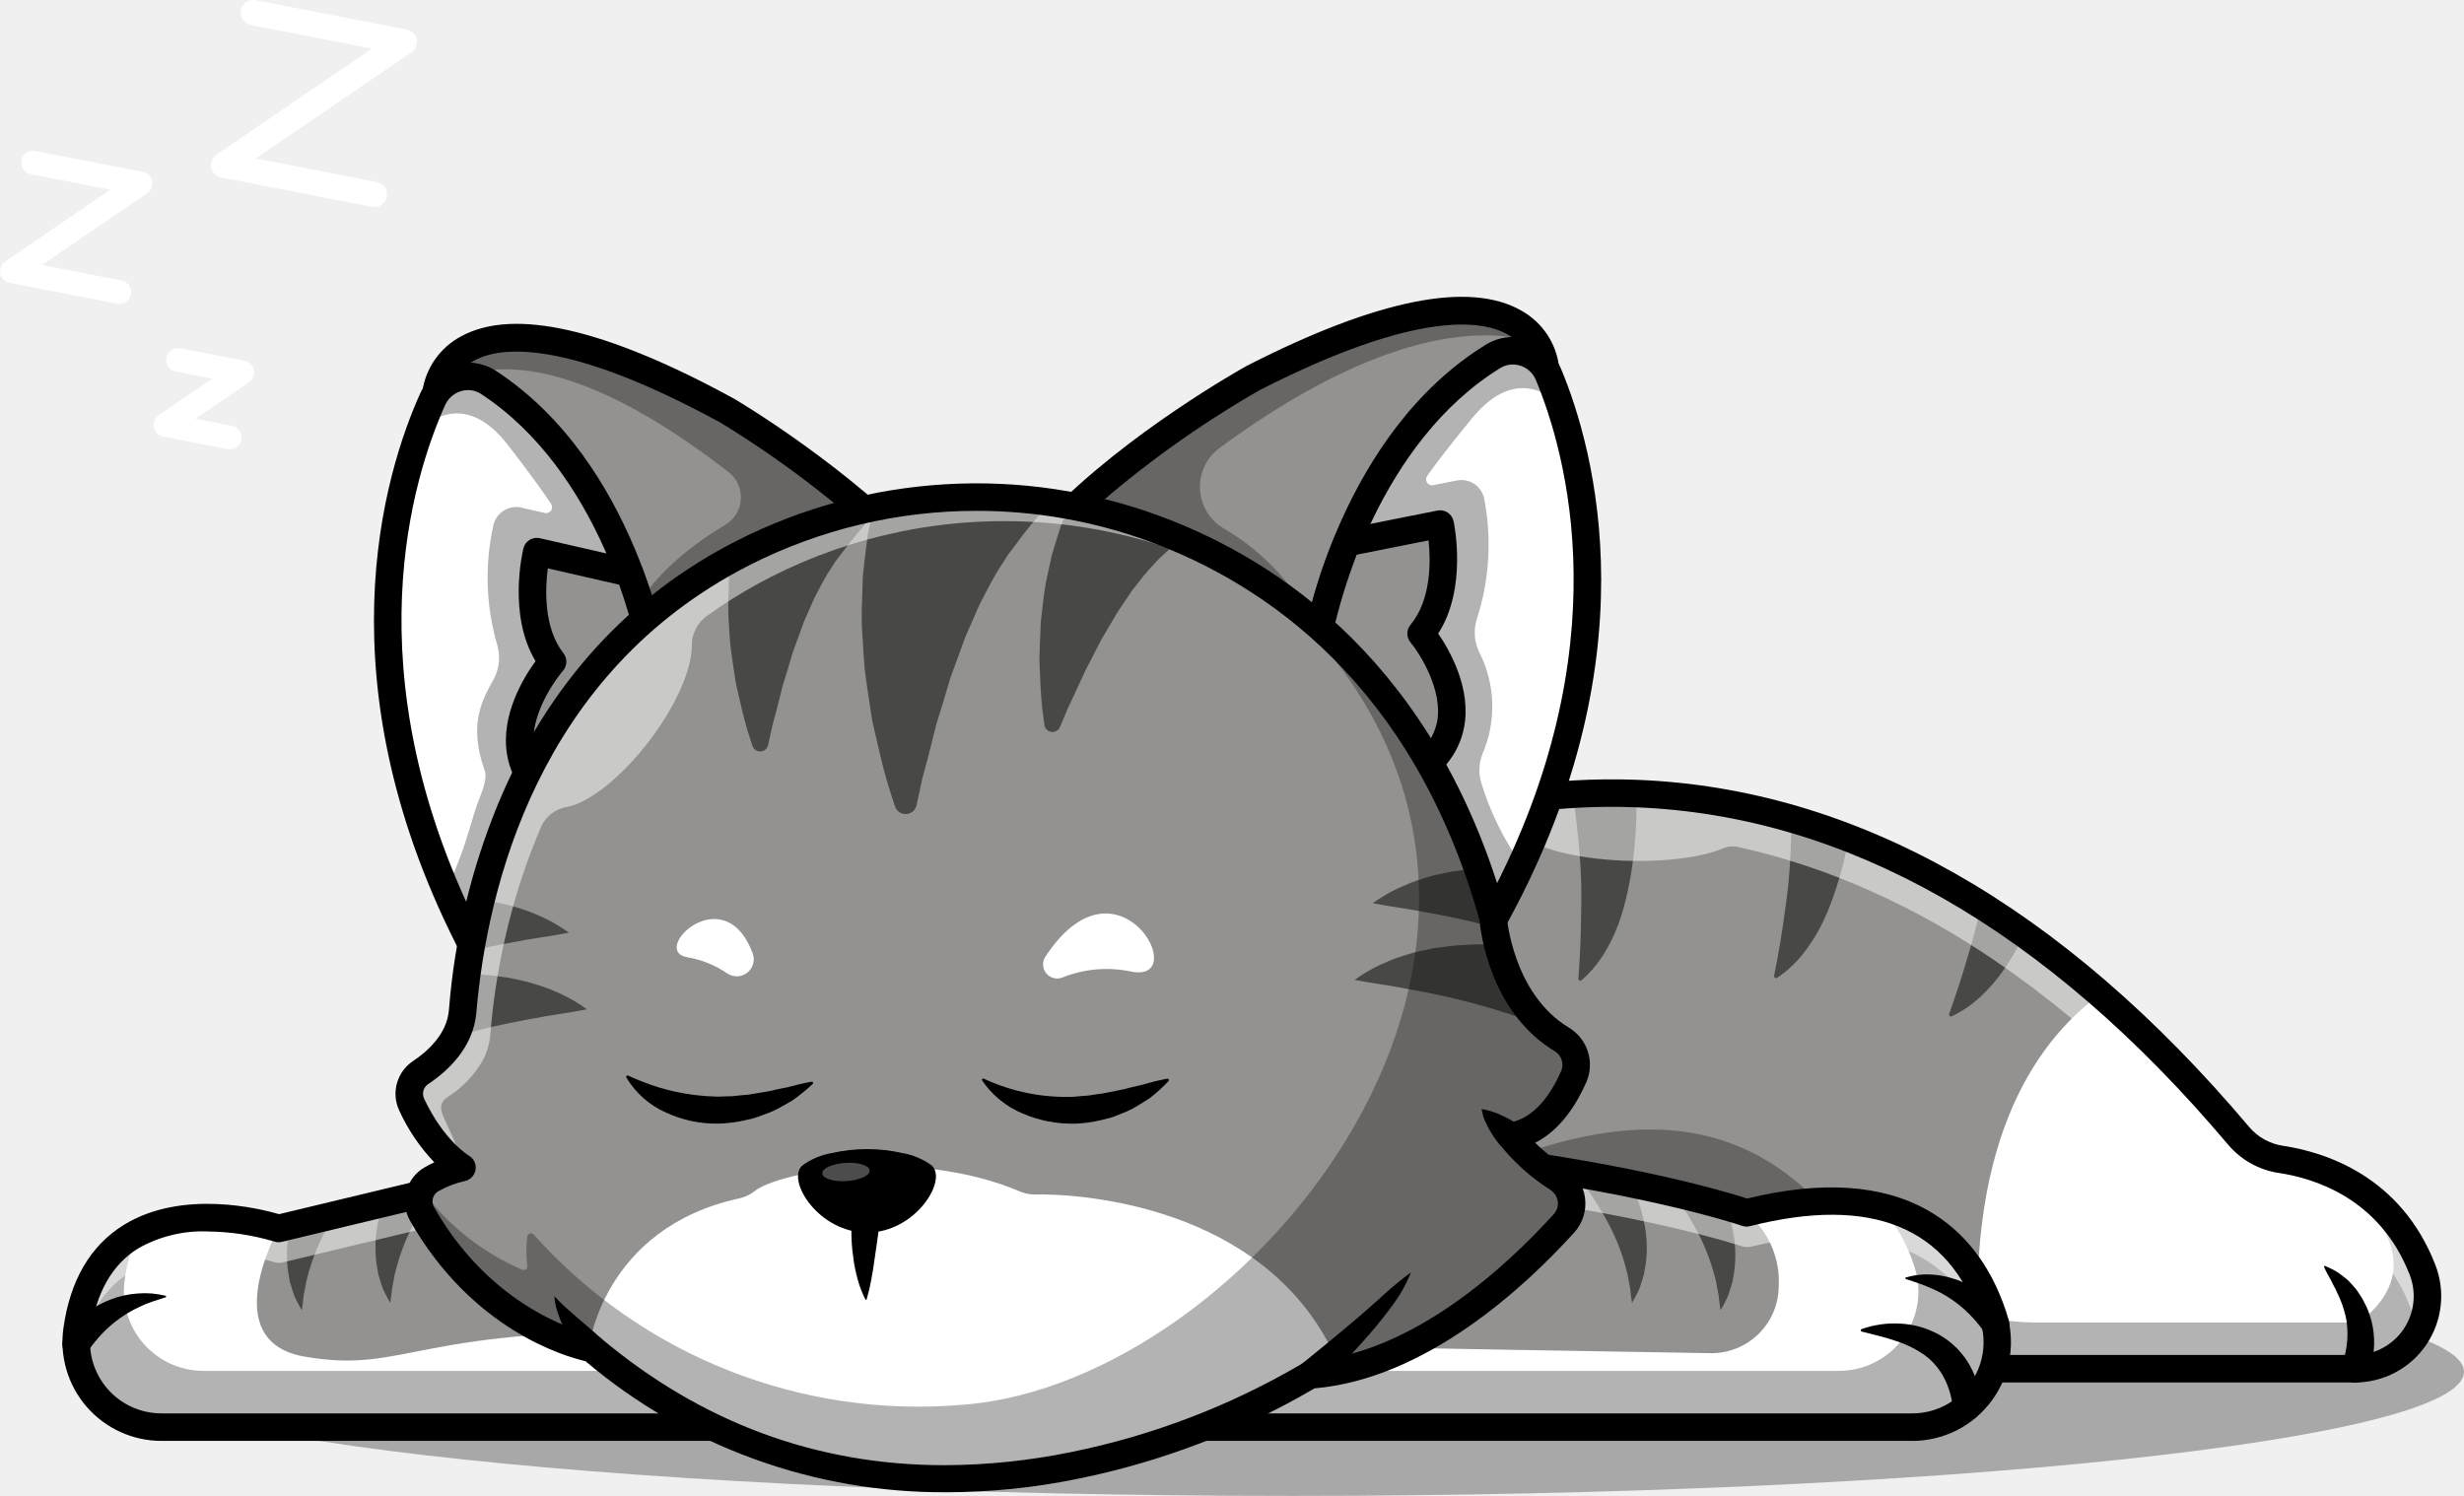
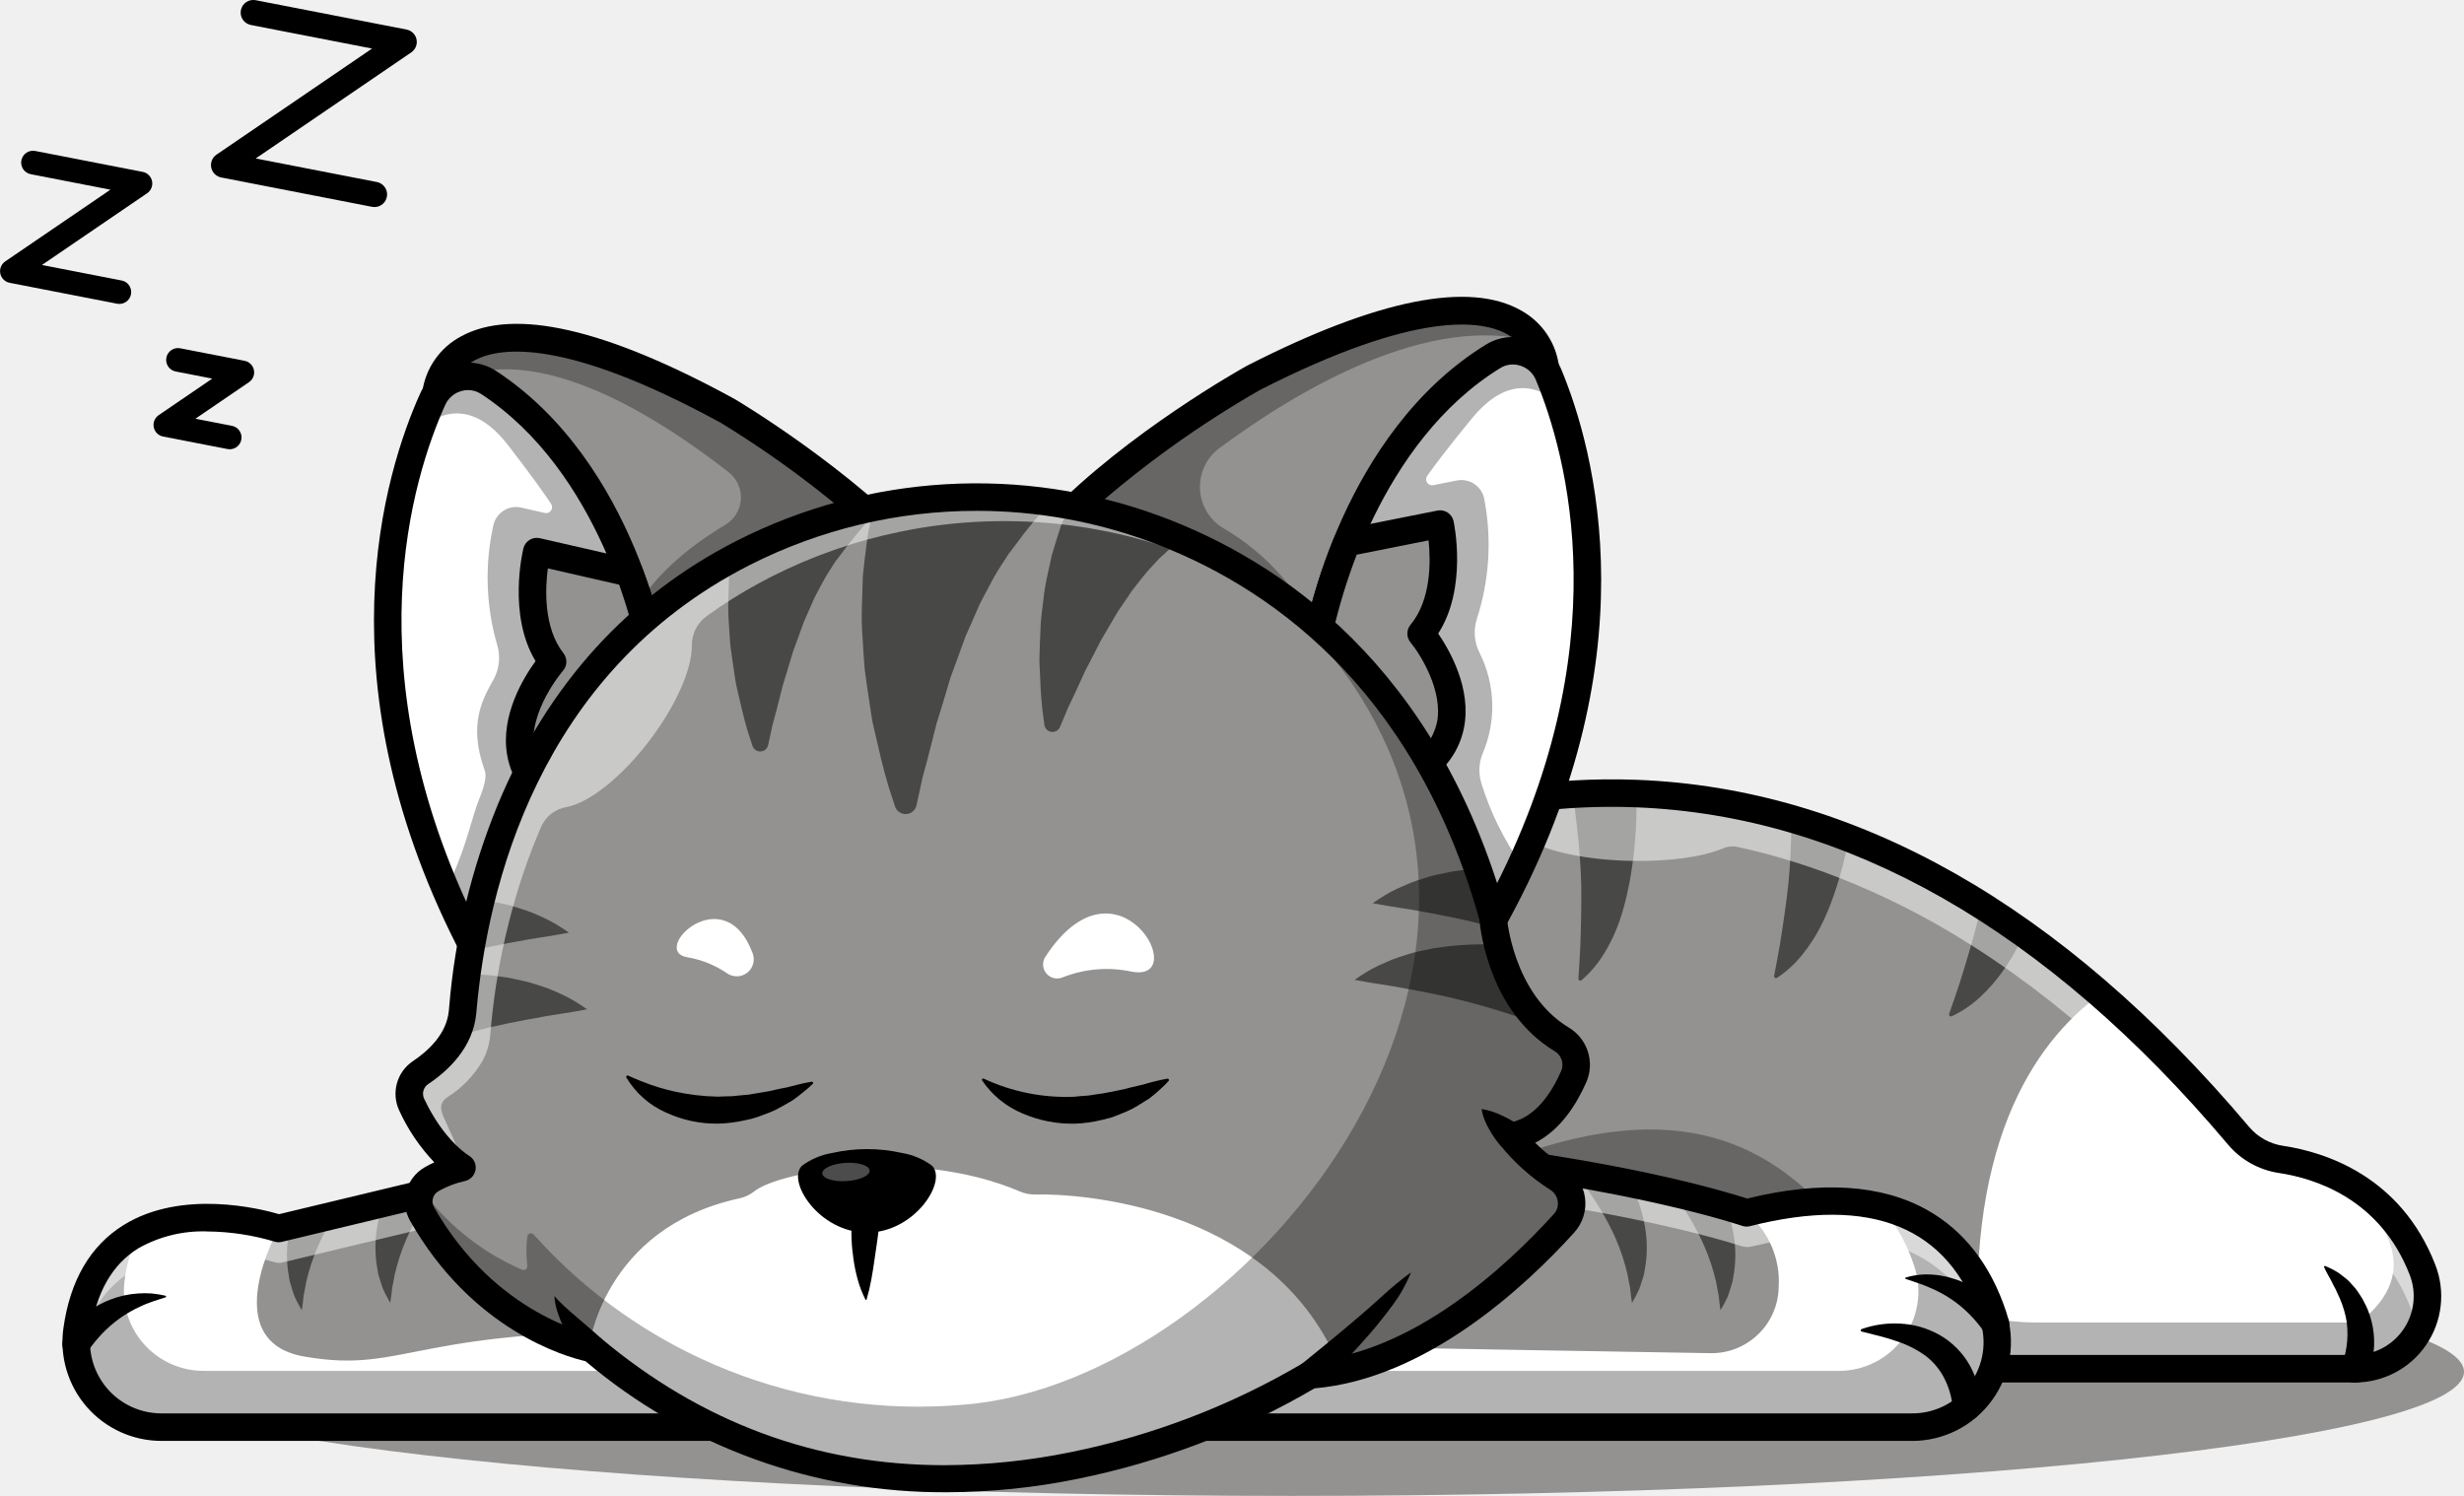
<svg xmlns="http://www.w3.org/2000/svg" width="300" height="182.148" viewBox="0 0 300 182.148">
  <g transform="translate(7.595 36.142)">
-     <g transform="translate(7.122 115.785)" opacity="0.3">
-       <ellipse cx="142.642" cy="15.111" rx="142.642" ry="15.111" />
+     <g transform="translate(7.122 115.785)">
+       <ellipse cx="142.642" cy="15.111" rx="142.642" ry="15.111" fill="#939290" />
    </g>
    <g transform="translate(120.447 58.754)">
      <path d="M1991.4,2101.79H1851.443L1834.38,2060s25.661-26.03,61.789-28.16c2.528-.151,5.109-.185,7.731-.08a78.546,78.546,0,0,1,18.881,3.063q3.466,1,6.993,2.367a93.806,93.806,0,0,1,16.111,8.157c1.742,1.1,3.49,2.267,5.245,3.527q4.595,3.274,9.247,7.31a156.549,156.549,0,0,1,16.845,17.242,8.34,8.34,0,0,0,5.155,2.874,24.356,24.356,0,0,1,6.23,1.8,20.411,20.411,0,0,1,11,11.633,8.835,8.835,0,0,1-8.214,12.058Z" transform="translate(-1832.706 -2030.025)" fill="#939290" />
      <path d="M3041.427,2333.327H2995.8c-2.211-26.873,6.415-39.594,14.611-45.607a156.557,156.557,0,0,1,16.845,17.242,8.338,8.338,0,0,0,5.155,2.874c4.6.691,13.3,3.333,17.233,13.431a8.836,8.836,0,0,1-8.214,12.059Z" transform="translate(-2882.737 -2261.562)" fill="#fff" />
      <path d="M2487.842,2039.617c-.175,1.344-.379,2.684-.677,4.015a29.185,29.185,0,0,1-1.107,3.953,20.233,20.233,0,0,1-1.813,3.726,13.631,13.631,0,0,1-2.7,3.172.232.232,0,0,1-.384-.194v-.01c.09-1.373.18-2.646.232-3.9s.08-2.481.1-3.692.038-2.429.019-3.636-.095-2.424-.18-3.631c-.175-2.424-.469-4.844-.8-7.258-.014-.109-.029-.213-.048-.322,2.528-.151,5.109-.185,7.731-.08a52.082,52.082,0,0,1-.378,7.859Z" transform="translate(-2417.028 -2030.025)" fill="#484847" />
      <path d="M2745.778,2066.735q-.291,1.512-.667,3.021c-.336,1.311-.706,2.618-1.165,3.906a28.856,28.856,0,0,1-1.582,3.783,20.538,20.538,0,0,1-2.254,3.48,13.8,13.8,0,0,1-3.073,2.817.238.238,0,0,1-.327-.071.241.241,0,0,1-.033-.17l0-.01c.26-1.354.5-2.609.71-3.844s.383-2.452.554-3.655.332-2.4.459-3.6.208-2.415.27-3.626c.076-1.463.1-2.926.109-4.393q3.466,1,6.993,2.367Z" transform="translate(-2648.712 -2059.572)" fill="#484847" />
      <path d="M2968.549,2177.927c-.17.345-.345.691-.53,1.037a28.87,28.87,0,0,1-2.116,3.512,20.143,20.143,0,0,1-2.731,3.116,13.83,13.83,0,0,1-3.451,2.339.24.24,0,0,1-.313-.119.247.247,0,0,1-.01-.175l0,0c.454-1.3.876-2.5,1.264-3.7s.733-2.367,1.08-3.531.677-2.33.98-3.5c.213-.828.4-1.662.577-2.5,1.742,1.1,3.49,2.267,5.245,3.527Z" transform="translate(-2850.126 -2159.079)" fill="#484847" />
      <g transform="translate(34.497 42.637)" opacity="0.3">
        <path d="M2301.8,2489.168H2177.61v-14.745c37.968-23.716,52.53-13.554,62.293-1.837a30.164,30.164,0,0,0,23.151,10.957H2302.3c8.214-6.344,2.926-13.242-3.291-18.067a20.411,20.411,0,0,1,11,11.633,8.835,8.835,0,0,1-8.214,12.058Z" transform="translate(-2177.61 -2460.04)" />
      </g>
      <g transform="translate(1.675 1.673)" opacity="0.5">
        <path d="M1999.619,2089.722a20.415,20.415,0,0,0-11-11.633,24.357,24.357,0,0,0-6.23-1.8,8.339,8.339,0,0,1-5.156-2.874,156.637,156.637,0,0,0-16.845-17.242q-4.645-4.041-9.247-7.31c-1.757-1.26-3.5-2.429-5.245-3.527a93.821,93.821,0,0,0-16.111-8.157q-3.529-1.37-6.993-2.367a78.5,78.5,0,0,0-18.88-3.063c-2.623-.1-5.2-.071-7.731.08-36.128,2.131-61.789,28.16-61.789,28.16l1.01,2.474c6.728-5.961,26.906-21.888,53.7-25.356a3.056,3.056,0,0,1,1.925.417c2.24,1.3,6.718,2.269,11.9,2.414,4.827.135,9.082-.477,11.509-1.51a2.97,2.97,0,0,1,1.8-.179c1.7.37,3.411.8,5.138,1.3q3.466,1,6.993,2.367a93.8,93.8,0,0,1,16.111,8.158c1.742,1.1,3.49,2.267,5.245,3.527q4.595,3.274,9.247,7.31a156.546,156.546,0,0,1,16.845,17.242,8.34,8.34,0,0,0,5.155,2.874,24.346,24.346,0,0,1,6.23,1.8,20.411,20.411,0,0,1,11,11.633,8.88,8.88,0,0,1,.611,3.281,8.8,8.8,0,0,0,.809-8.016Z" transform="translate(-1834.39 -2031.689)" fill="#fff" />
      </g>
      <path d="M3439.065,2645.523s.017-.056.034-.1.032-.1.048-.151c.032-.107.069-.212.1-.328.068-.222.114-.459.176-.69a11.448,11.448,0,0,0,.206-1.436,9.347,9.347,0,0,0,.012-1.465c-.024-.245-.032-.493-.063-.74l-.134-.737a12.75,12.75,0,0,0-1.053-2.927l-.165-.375c-.065-.12-.134-.238-.2-.362-.124-.25-.258-.494-.38-.758-.273-.5-.572-1-.828-1.576l0-.01a.1.1,0,0,1,.052-.136.1.1,0,0,1,.081,0,10.1,10.1,0,0,1,1.649.851c.251.179.489.376.739.568.125.1.242.2.364.3s.217.226.327.339q.322.346.633.71c.2.25.363.524.541.792l.263.406.224.432c.141.292.31.578.427.885a10.568,10.568,0,0,1,.624,5.9,9.48,9.48,0,0,1-.243.993,5.1,5.1,0,0,1-.167.5c-.03.083-.062.166-.1.255s-.069.167-.132.3a1.668,1.668,0,0,1-3.1-1.221l.067-.211Z" transform="translate(-3281.891 -2574.473)" />
      <path d="M1975.567,2087.632H1835.615a1.675,1.675,0,0,1-1.551-1.042L1817,2044.8a1.673,1.673,0,0,1,.359-1.809,104.738,104.738,0,0,1,20.049-14.972c11.471-6.732,29.578-14.583,50.722-13.77,26.658,1.03,51.739,15.249,74.544,42.264a6.687,6.687,0,0,0,4.124,2.3c5.118.767,14.333,3.668,18.542,14.48a10.509,10.509,0,0,1-9.774,14.342Zm-138.827-3.351h138.827a7.159,7.159,0,0,0,6.651-9.777c-3.595-9.236-11.515-11.722-15.916-12.382a10.036,10.036,0,0,1-6.187-3.449c-22.173-26.264-46.435-40.085-72.113-41.077-35.383-1.37-62.568,22.4-67.467,26.989l16.206,39.694Z" transform="translate(-1816.879 -2014.191)" />
    </g>
    <g transform="translate(0 100.465)">
      <path d="M798.518,2503.164H585.371a10.377,10.377,0,0,1-10.264-11.831c2.746-19.628,24.538-12.366,24.538-12.366l1.449-.345,5.335-1.284,5.961-1.43,6.117-1.468,6.174-1.482c64.582-8.881,109.076-4.839,132.98-.7h0q3.622.625,6.614,1.24c1.922.393,3.646.777,5.17,1.131,2.8.658,4.947,1.236,6.429,1.662,1.667.483,2.5.772,2.5.772,19.5-4.938,27.086,3.815,29.987,12.49a10.356,10.356,0,0,1-9.847,13.606Z" transform="translate(-573.321 -2465.995)" fill="#939290" />
      <path d="M798.518,2578.712H585.371a10.378,10.378,0,0,1-10.264-11.832c2.746-19.628,24.538-12.366,24.538-12.366s-7.674,13.714,3.12,15.6c12.783,2.234,13.242-3.958,47.784-2.893,29.063.9,101.207,2.117,123.375,2.482a8.183,8.183,0,0,0,8.361-7.973,10.874,10.874,0,0,0-3.908-9.115c19.5-4.938,27.086,3.816,29.987,12.49a10.356,10.356,0,0,1-9.847,13.606Z" transform="translate(-573.321 -2541.543)" fill="#fff" />
      <g transform="translate(27.34 6.268)">
        <path d="M849.046,2568.961a32.048,32.048,0,0,0-1.6,2.94,25.088,25.088,0,0,0-1.524,4.053l-.284,1.089-.208,1.126c-.033.189-.085.384-.119.578s-.034.388-.061.587c-.048.393-.095.8-.165,1.217-.213-.35-.4-.716-.6-1.089-.095-.189-.18-.379-.274-.573-.076-.194-.143-.393-.208-.592l-.374-1.217-.213-1.26a14.839,14.839,0,0,1,.2-5.151c.029-.143.061-.284.095-.427l5.335-1.283Z" transform="translate(-843.277 -2563.886)" fill="#484847" />
        <path d="M963.047,2538.661c-.279.407-.549.823-.823,1.24a32.858,32.858,0,0,0-2.078,3.7,24.475,24.475,0,0,0-1.524,4.053l-.289,1.094-.208,1.122c-.033.189-.08.383-.114.578s-.038.388-.061.587c-.047.393-.1.8-.17,1.217-.213-.35-.4-.715-.592-1.089-.1-.189-.185-.379-.274-.573s-.142-.388-.213-.587l-.374-1.221-.213-1.26a14.959,14.959,0,0,1,.2-5.151,19.246,19.246,0,0,1,.616-2.24l6.117-1.468Z" transform="translate(-945.201 -2536.483)" fill="#484847" />
        <path d="M2615.685,2550.263l-.208,1.259-.379,1.217c-.066.2-.133.4-.208.592s-.175.383-.274.573c-.189.374-.384.738-.6,1.089-.071-.422-.119-.824-.166-1.217-.029-.2-.043-.393-.061-.587-.034-.194-.081-.388-.119-.578l-.2-1.126-.289-1.089a24.733,24.733,0,0,0-1.524-4.053,33.712,33.712,0,0,0-2.078-3.7c-.388-.592-.772-1.184-1.184-1.752-.043-.066-.085-.128-.133-.189,2.8.658,4.947,1.236,6.429,1.662a18.96,18.96,0,0,1,.791,2.75A14.857,14.857,0,0,1,2615.685,2550.263Z" transform="translate(-2439.472 -2538.328)" fill="#484847" />
        <path d="M2493.2,2526.936l-.213,1.26-.374,1.221c-.066.2-.133.393-.208.587-.095.194-.18.384-.275.573-.194.374-.384.738-.6,1.089-.071-.417-.118-.823-.165-1.217-.029-.2-.043-.393-.062-.587-.033-.194-.085-.388-.119-.578l-.208-1.122-.284-1.094a24.893,24.893,0,0,0-1.524-4.053,33.637,33.637,0,0,0-2.083-3.7c-.383-.592-.767-1.188-1.179-1.757-.2-.293-.407-.573-.611-.857s-.427-.578-.559-.781l.024-.024h0q3.622.625,6.614,1.24a18.961,18.961,0,0,1,1.614,4.645A14.868,14.868,0,0,1,2493.2,2526.936Z" transform="translate(-2327.764 -2515.9)" fill="#484847" />
      </g>
      <g transform="translate(1.684 10.317)" opacity="0.3">
        <path d="M808.365,2571.485c-1.892-5.653-5.775-11.336-13.647-13.245a20.7,20.7,0,0,1,4.09,7.29,9.674,9.674,0,0,1-9.2,12.711H590.493a9.694,9.694,0,0,1-9.588-11.052,17.981,17.981,0,0,1,1.768-5.848c-3.628,1.834-6.652,5.386-7.566,11.919a10.378,10.378,0,0,0,10.264,11.832H798.518a10.356,10.356,0,0,0,9.847-13.606Z" transform="translate(-575.005 -2558.24)" />
      </g>
      <g transform="translate(1.685 1.652)" opacity="0.5">
        <path d="M599.2,2483.077a1.827,1.827,0,0,0,.933.022l.965-.23,5.335-1.283,5.961-1.43,6.117-1.468,6.174-1.482c64.582-8.881,109.076-4.839,132.98-.7h0q3.622.625,6.614,1.24c1.922.393,3.646.776,5.17,1.131,2.8.658,4.947,1.236,6.429,1.662.85.246,1.483.442,1.9.575a2.292,2.292,0,0,0,1.234.04c19.033-4.59,26.484,4.067,29.354,12.646a10.579,10.579,0,0,1,.309,1.141,10.2,10.2,0,0,0-.309-5.4c-2.9-8.674-10.487-17.427-29.987-12.49,0,0-.833-.289-2.5-.772-1.482-.427-3.626-1-6.429-1.662-1.524-.355-3.248-.738-5.17-1.131q-2.989-.611-6.614-1.24h0c-23.9-4.143-68.4-8.186-132.98.7l-6.174,1.482-6.117,1.468-5.961,1.429-5.335,1.284-1.449.345s-21.793-7.262-24.538,12.366a10.41,10.41,0,0,0,.113,3.547c2.9-17.117,20.894-12.682,23.976-11.79Z" transform="translate(-575.013 -2467.634)" fill="#fff" />
      </g>
      <g transform="translate(0 18.566)">
        <path d="M557.619,2673.818l.148-.251c.045-.076.089-.144.132-.209.09-.133.181-.264.274-.385.184-.252.388-.478.586-.712a11.919,11.919,0,0,1,4.418-3.015,11.408,11.408,0,0,1,3.4-.765,10.772,10.772,0,0,1,1.705,0,13.524,13.524,0,0,1,1.657.271.1.1,0,0,1,.08.123.106.106,0,0,1-.065.077l-.012,0c-.527.193-1.043.313-1.541.5s-.986.35-1.446.583a14.933,14.933,0,0,0-4.741,3.353q-.485.512-.921,1.052c-.142.18-.286.359-.416.54-.071.089-.131.178-.192.266l-.153.213-.124.172a1.669,1.669,0,0,1-2.794-1.819Z" transform="translate(-557.391 -2666.154)" />
        <path d="M2858.093,2717.16l-.054-.376-.077-.448c-.063-.3-.125-.605-.211-.9a9.463,9.463,0,0,0-.661-1.712,8.035,8.035,0,0,0-2.3-2.8,12.827,12.827,0,0,0-3.535-1.789c-1.323-.475-2.757-.788-4.261-1.176a.156.156,0,0,1-.115-.189.159.159,0,0,1,.1-.11,12.016,12.016,0,0,1,4.674-.671,11.026,11.026,0,0,1,2.435.388,11.193,11.193,0,0,1,2.363.981,9.779,9.779,0,0,1,3.708,3.724,10.281,10.281,0,0,1,.98,2.45,9.6,9.6,0,0,1,.248,1.291c.026.219.052.438.058.664l.009.343c0,.126,0,.217-.006.4a1.667,1.667,0,0,1-3.316.176l-.034-.243Z" transform="translate(-2627.923 -2700.995)" />
        <path d="M2913.132,2651.419c-.071-.108-.226-.321-.357-.491s-.284-.359-.429-.54c-.3-.355-.615-.708-.951-1.042a13.852,13.852,0,0,0-2.205-1.827,14.14,14.14,0,0,0-2.591-1.394c-.92-.427-1.905-.707-2.956-1.076l-.006,0a.088.088,0,0,1-.054-.113.092.092,0,0,1,.059-.057,8.915,8.915,0,0,1,3.333-.35,10.383,10.383,0,0,1,1.7.264c.28.066.551.161.829.243a7.183,7.183,0,0,1,.82.289,13.183,13.183,0,0,1,3.054,1.7,13.974,13.974,0,0,1,1.344,1.147c.21.209.42.421.617.652.1.111.2.23.3.353q.072.089.146.19l.162.227a1.676,1.676,0,0,1-2.726,1.951c-.012-.017-.025-.034-.036-.053l-.047-.072Z" transform="translate(-2679.207 -2644.492)" />
      </g>
      <path d="M782.688,2489.2H569.542a12.053,12.053,0,0,1-11.924-13.738c.813-5.813,3.278-10.035,7.33-12.547,7.1-4.4,16.67-1.986,18.926-1.323l24.586-5.9a1.538,1.538,0,0,1,.163-.031c52.758-7.256,91.9-5.747,115.435-3.2,23.179,2.5,35.956,6.377,38.561,7.227,9.012-2.2,16.4-1.722,21.973,1.427,4.442,2.511,7.65,6.642,9.535,12.277a12.033,12.033,0,0,1-11.44,15.813Zm-207.576-25.508a15.924,15.924,0,0,0-8.409,2.077c-3.159,1.964-5.1,5.381-5.767,10.157a8.7,8.7,0,0,0,8.606,9.924H782.688a8.624,8.624,0,0,0,7.074-3.626,8.53,8.53,0,0,0,1.188-7.772c-3.784-11.31-13.2-15.145-27.988-11.4a1.677,1.677,0,0,1-.963-.042c-.129-.045-13.2-4.521-38.467-7.238-23.317-2.507-62.083-3.987-114.371,3.2l-24.952,5.991a1.672,1.672,0,0,1-.921-.04,29.392,29.392,0,0,0-8.176-1.225Z" transform="translate(-557.491 -2450.356)" />
    </g>
    <g transform="translate(119.677)">
      <path d="M1885.558,1424.493l-20.474,39.857a62.574,62.574,0,0,0-7.161-7.454c-15.528-13.669-31.583-13.638-31.583-13.638,9.519-9.816,23.665-17.662,23.665-17.662,24.086-12.284,31.861-8.09,34.368-4.347A7.058,7.058,0,0,1,1885.558,1424.493Z" transform="translate(-1824.666 -1415.729)" fill="#939290" />
      <g transform="translate(1.675 1.684)" opacity="0.3">
        <path d="M1845.859,1434.162a5.876,5.876,0,0,0,.644,9.848,28.023,28.023,0,0,1,11.415,12.812l.006.085c-15.528-13.67-31.583-13.638-31.583-13.638,9.519-9.816,23.665-17.662,23.665-17.662,24.086-12.284,31.861-8.09,34.368-4.347-12.967-3.71-28.995,5.857-38.515,12.9Z" transform="translate(-1826.34 -1417.422)" />
      </g>
      <path d="M1849.247,1450.108a1.676,1.676,0,0,1-1.3-.616c-16.506-20.213-37.237-20.476-37.445-20.476a1.676,1.676,0,0,1-1.2-2.841c9.581-9.877,23.471-17.633,24.058-17.96l.052-.027c15.864-8.093,27.109-10.335,33.423-6.664a9.037,9.037,0,0,1,4.561,6.974,1.676,1.676,0,0,1-.183.842l-20.475,39.858a1.675,1.675,0,0,1-1.315.9,1.546,1.546,0,0,1-.176.01ZM1814.3,1425.98c6.823.939,21.582,4.667,34.6,19.455l19.088-37.161a5.794,5.794,0,0,0-2.906-3.891c-2.978-1.69-10.849-3.052-30.123,6.775a124.485,124.485,0,0,0-20.658,14.822Z" transform="translate(-1808.83 -1399.814)" />
    </g>
    <path d="M2181.251,1531.035q-1.7,3.686-3.853,7.506l-20.858-35.546s4.29-23.379,21.258-33.832a4.684,4.684,0,0,1,6.75,2.208c.459,1.1.95,2.389,1.436,3.854l.006.006c3.548,10.665,6.862,30.731-4.738,55.8Z" transform="translate(-2003.61 -1461.912)" fill="#fff" />
    <g transform="translate(152.929 6.567)" opacity="0.3">
      <path d="M2185.975,1475.225c-.176-.212-4.882-5.691-10.768,1.5-3.02,3.691-4.608,5.806-5.441,7a.725.725,0,0,0,.743,1.122l2.871-.57a2.834,2.834,0,0,1,3.321,2.161,29.316,29.316,0,0,1-.9,14.748,5.477,5.477,0,0,0,.345,4.074,14.556,14.556,0,0,1,.355,12.316,5.379,5.379,0,0,0-.122,3.6,34.828,34.828,0,0,0,4.866,9.86q-1.7,3.686-3.853,7.506l-20.858-35.546s4.29-23.379,21.258-33.832a4.684,4.684,0,0,1,6.75,2.208c.459,1.1.95,2.389,1.435,3.854Z" transform="translate(-2156.53 -1468.479)" />
    </g>
    <path d="M2161.568,1524.39a1.676,1.676,0,0,1-1.445-.827l-20.86-35.55a1.68,1.68,0,0,1-.2-1.151c.181-.984,4.625-24.235,22.026-34.953a6.289,6.289,0,0,1,5.241-.624,6.376,6.376,0,0,1,3.935,3.614c4.02,9.645,11.364,35.642-7.235,68.639a1.678,1.678,0,0,1-1.445.853h-.014Zm-19.088-37.516,19.035,32.44c16.088-30.472,9.383-54.185,5.655-63.126a3.022,3.022,0,0,0-1.871-1.715,2.913,2.913,0,0,0-2.457.288c-14.643,9.02-19.558,28.467-20.364,32.112Z" transform="translate(-1987.777 -1446.084)" />
    <g transform="translate(151.253 25.993)">
      <path d="M2160.016,1691.408l11.339-2.258s1.8,8.39-2.315,13.338c0,0,9.665,11.66-2.07,17.846l-10.43-17.773a69.8,69.8,0,0,1,3.476-11.152Z" transform="translate(-2154.864 -1687.474)" fill="#939290" />
      <path d="M2151.116,1706.155a1.676,1.676,0,0,1-1.447-.828l-10.43-17.773a1.676,1.676,0,0,1-.191-1.209,70.636,70.636,0,0,1,3.587-11.483,1.677,1.677,0,0,1,1.2-.951l11.338-2.259a1.678,1.678,0,0,1,1.965,1.292c.076.352,1.695,8.167-1.874,13.684,1.4,2.044,4.089,6.719,3.139,11.487-.653,3.274-2.842,5.915-6.507,7.846a1.672,1.672,0,0,1-.78.194Zm-8.648-19.721,9.237,15.741a7.532,7.532,0,0,0,3.412-4.715c.774-3.883-2.063-8.36-3.222-9.757a1.675,1.675,0,0,1,0-2.141c2.543-3.056,2.461-7.8,2.2-10.28l-8.75,1.743a69.831,69.831,0,0,0-2.881,9.407Z" transform="translate(-2139.009 -1671.619)" />
    </g>
    <g transform="translate(43.808 3.287)">
      <path d="M1091.656,1479.023s-16.05-.489-31.965,12.734c-1.1.915-2.2,1.893-3.3,2.949-1.369,1.316-2.734,2.745-4.073,4.3L1033,1458.58s0-.055.017-.155a7.291,7.291,0,0,1,1.26-3.054c2.617-3.668,10.507-7.637,34.229,5.323,0,0,13.916,8.247,23.15,18.329Z" transform="translate(-1031.325 -1450.102)" fill="#939290" />
      <g transform="translate(1.675 1.683)" opacity="0.3">
        <path d="M1091.656,1479.023s-16.05-.489-31.965,12.734c-1.1.915-2.2,1.893-3.3,2.949a5.639,5.639,0,0,1-.92-3.15c0-7.954,7.484-13.827,12.751-16.976a3.888,3.888,0,0,0,.4-6.422c-26.494-20.592-35.623-9.579-35.623-9.579s0-.055.017-.155a7.291,7.291,0,0,1,1.26-3.054c2.617-3.668,10.507-7.637,34.229,5.323,0,0,13.916,8.247,23.15,18.329Z" transform="translate(-1033 -1451.785)" />
      </g>
      <path d="M1036.481,1484.764a1.58,1.58,0,0,1-.223-.015,1.676,1.676,0,0,1-1.288-.938l-19.322-40.425a1.679,1.679,0,0,1-.16-.847,9.04,9.04,0,0,1,4.76-6.84c6.416-3.49,17.592-.93,33.218,7.611.017.009.033.019.051.029.578.342,14.239,8.491,23.533,18.636a1.675,1.675,0,0,1-1.285,2.807c-.2.006-20.938-.331-38.016,19.4a1.676,1.676,0,0,1-1.267.579Zm-17.583-42.349,18.013,37.688c13.435-14.413,28.3-17.72,35.145-18.465a124.182,124.182,0,0,0-20.223-15.4c-18.983-10.369-26.893-9.23-29.917-7.628A5.8,5.8,0,0,0,1018.9,1442.415Z" transform="translate(-1015.484 -1434.186)" />
    </g>
    <path d="M978.388,1563.568q1.6,3.734,3.635,7.613l21.87-34.939s-3.617-23.492-20.278-34.423a4.685,4.685,0,0,0-6.811,2.016c-.491,1.085-1.018,2.361-1.545,3.812l-.006,0c-3.853,10.56-7.741,30.524,3.134,55.916Z" transform="translate(-931.711 -1491.383)" fill="#fff" />
    <g transform="translate(43.548 9.682)" opacity="0.3">
      <path d="M1012.761,1507.637c.182-.208,5.044-5.549,10.72,1.808,2.913,3.774,4.439,5.934,5.238,7.147a.725.725,0,0,1-.775,1.1l-2.854-.651a2.837,2.837,0,0,0-3.383,2.066,29.305,29.305,0,0,0,.479,14.768,5.481,5.481,0,0,1-.462,4.063c-1.245,2.252-3.175,5.375-1.1,11.08.422,1.162-.552,3.122-.957,4.288-.806,2.319-1.641,6.2-3.777,10.252q1.6,3.734,3.635,7.613l21.87-34.939s-3.617-23.492-20.278-34.423a4.685,4.685,0,0,0-6.811,2.016c-.491,1.085-1.017,2.361-1.545,3.812Z" transform="translate(-1012.76 -1501.056)" />
    </g>
    <path d="M966.451,1557.03h-.062a1.675,1.675,0,0,1-1.42-.894c-17.645-33.512-9.557-59.29-5.262-68.816a6.375,6.375,0,0,1,4.038-3.5,6.3,6.3,0,0,1,5.221.774c17.086,11.208,20.862,34.576,21.014,35.566a1.668,1.668,0,0,1-.236,1.144l-21.874,34.943a1.675,1.675,0,0,1-1.42.786Zm-.918-70.118a3.055,3.055,0,0,0-2.771,1.784c-3.982,8.831-11.368,32.343,3.84,63.26l19.96-31.887c-.7-3.667-5.054-23.245-19.433-32.677a2.889,2.889,0,0,0-1.6-.481Z" transform="translate(-916.141 -1475.556)" />
    <g transform="translate(54.001 29.354)">
      <path d="M1152.927,1726.869l-11.269-2.579s-2.041,8.335,1.932,13.4c0,0-10,11.38,1.557,17.9l10.935-17.469a69.826,69.826,0,0,0-3.155-11.246Z" transform="translate(-1137.9 -1722.614)" fill="#939290" />
      <path d="M1129.309,1741.407a1.661,1.661,0,0,1-.822-.217c-3.607-2.034-5.72-4.735-6.279-8.026-.815-4.794,2-9.392,3.467-11.4-3.409-5.616-1.566-13.383-1.48-13.732a1.675,1.675,0,0,1,2-1.235l11.269,2.58a1.676,1.676,0,0,1,1.171.984,70.6,70.6,0,0,1,3.256,11.581,1.678,1.678,0,0,1-.226,1.2l-10.935,17.47a1.675,1.675,0,0,1-1.421.787Zm-2.141-30.944c-.325,2.475-.538,7.224,1.9,10.338a1.675,1.675,0,0,1-.059,2.14c-.041.047-4.3,5-3.5,9.675a7.528,7.528,0,0,0,3.273,4.8l9.685-15.473a69.708,69.708,0,0,0-2.611-9.485l-8.693-1.99Z" transform="translate(-1122.064 -1706.759)" />
    </g>
    <g transform="translate(40.557 22.708)">
      <path d="M1133.082,1732.6a23.448,23.448,0,0,0,5.707,5.1,3.613,3.613,0,0,1,.781,5.485c-5.4,5.958-17.3,17.309-30.572,18.433-.114.012-.231.021-.348.03,0,0-47.377,30.486-87.464-3.221,0,0-12.606-2.219-20.66-16.373a3.134,3.134,0,0,1,1.18-4.24,13.117,13.117,0,0,1,3.687-1.408s-3.426-1.914-6.135-7.683a3.1,3.1,0,0,1,1.087-3.882,12.7,12.7,0,0,0,4.208-4.4,7.908,7.908,0,0,0,.907-2.979c.076-.781.2-2.4.5-4.646.114-.844.252-1.771.425-2.778.315-1.851.734-3.961,1.31-6.246,3.17-12.684,10.952-30.854,30.483-41.47.487-.268.983-.526,1.482-.781a62.314,62.314,0,0,1,15.878-5.531c.428-.088.861-.171,1.289-.251a63.053,63.053,0,0,1,20.128-.372c.8.113,1.6.247,2.4.393a62.45,62.45,0,0,1,10.423,2.854c1.033.381,2.079.794,3.128,1.249a63.678,63.678,0,0,1,11.25,6.2c9.742,6.743,19.044,17.326,24.9,33.9q1.008,2.845,1.869,5.928s.03.468.155,1.249c.088.56.223,1.279.428,2.1a19.8,19.8,0,0,0,5.526,9.839l0,0a14.075,14.075,0,0,0,2.259,1.684,3.593,3.593,0,0,1,1.461,4.512c-1.26,2.875-3.662,6.688-7.676,7.29Z" transform="translate(-997.297 -1653.085)" fill="#939290" />
      <path d="M1318.122,2529.538l-2.81,2.745c-.114.012-.23.021-.348.03,0,0-47.377,30.485-87.464-3.221,0,0,1.618-14.613,18.3-18.266a4.4,4.4,0,0,0,1.858-.86c2.976-2.442,19.625-5.441,32.392.034a4.429,4.429,0,0,0,1.841.344c5.59-.12,27.579,1.377,36.234,19.194Z" transform="translate(-1203.974 -2423.75)" fill="#fff" />
      <path d="M1348.8,2196.258a2.072,2.072,0,0,1-3.123,2.4,12.049,12.049,0,0,0-4.8-1.95C1336.1,2195.961,1345.342,2186.882,1348.8,2196.258Z" transform="translate(-1305.297 -2138.987)" fill="#fff" />
      <path d="M1806.068,2190.249a1.714,1.714,0,0,0,2.109,2.5,14.533,14.533,0,0,1,8.352-.712c7.528,1.508-1.656-15.281-10.459-1.785Z" transform="translate(-1726.956 -2132.586)" fill="#fff" />
      <g transform="translate(7.257 1.672)">
        <path d="M1597.95,1655.382c-.121.138-.244.272-.374.422a7.873,7.873,0,0,1-.655.781c-.886,1.136-1.953,2.323-2.982,3.781-.26.359-.534.714-.815,1.074a4.083,4.083,0,0,0-.4.568l-.378.6a27.379,27.379,0,0,0-1.5,2.485c-.462.882-.949,1.763-1.411,2.678l-1.256,2.866-.323.727a5.95,5.95,0,0,0-.3.744l-.55,1.517-1.129,3.083c-.307,1.057-.63,2.122-.957,3.2l-.5,1.612-.252.815-.206.823-.844,3.33-.453,1.679-.227.848-.181.848c-.172.811-.348,1.621-.529,2.436a1.36,1.36,0,0,1-2.612.134q-.409-1.216-.794-2.444c-.693-2.3-1.214-4.65-1.76-7.018l-.2-.894-.147-.9-.273-1.809c-.184-1.208-.361-2.427-.521-3.651-.105-1.233-.181-2.478-.252-3.727a33.41,33.41,0,0,1-.093-3.785l.121-3.856c.122-1.3.3-2.607.462-3.928l.126-.995c.042-.33.135-.66.2-.995l.336-1.5.109-.5.1-.427c.428-.088.861-.171,1.289-.251A63.053,63.053,0,0,1,1597.95,1655.382Z" transform="translate(-1525.551 -1654.748)" fill="#484847" />
        <path d="M1422.6,1666.438c-.206.113-.42.222-.638.317a2.4,2.4,0,0,0,.294-.1l.033.025c.021.016.042.021.054.033a.9.9,0,0,1-.079.18l-.067.1-.079.113c-.03.033-.054.071-.084.1a.78.78,0,0,0-.1.117,5.936,5.936,0,0,1-.424.51,6.21,6.21,0,0,1-.483.568c-.643.831-1.424,1.7-2.171,2.762-.193.259-.39.522-.6.781a2.961,2.961,0,0,0-.29.418l-.277.434a20.686,20.686,0,0,0-1.1,1.817c-.336.644-.693,1.287-1.029,1.956l-.92,2.093-.231.531a4.34,4.34,0,0,0-.218.539l-.4,1.111-.823,2.247c-.223.773-.462,1.55-.7,2.332l-.361,1.178-.189.6-.147.6-.617,2.427-.328,1.228-.168.614-.13.623q-.189.883-.39,1.776a.99.99,0,0,1-1.9.1c-.2-.593-.39-1.191-.583-1.788-.5-1.675-.882-3.388-1.281-5.122l-.143-.647-.109-.66-.2-1.316c-.13-.885-.26-1.776-.378-2.67-.075-.9-.13-1.8-.181-2.72a25.246,25.246,0,0,1-.072-2.762l.088-2.816c.072-.744.168-1.5.265-2.256.487-.268.983-.526,1.482-.781a62.326,62.326,0,0,1,15.878-5.531c.428-.088.861-.171,1.289-.25A6.585,6.585,0,0,1,1422.6,1666.438Z" transform="translate(-1371.827 -1664.255)" fill="#484847" />
        <path d="M1818.528,1669.583c-.55.464-1.138.965-1.726,1.542q-.353.339-.731.665a3.19,3.19,0,0,0-.362.36l-.348.38a20.94,20.94,0,0,0-1.407,1.588c-.445.573-.915,1.145-1.365,1.738l-1.281,1.9-.328.48a4.828,4.828,0,0,0-.315.493l-.592,1.02-1.217,2.064c-.361.718-.734,1.441-1.113,2.168l-.567,1.095-.29.552-.256.564-1.045,2.281-.546,1.145-.277.58-.239.585q-.347.839-.706,1.679a.991.991,0,0,1-1.89-.247c-.088-.619-.172-1.237-.248-1.859-.193-1.738-.256-3.492-.336-5.268l-.025-.665.012-.665.042-1.337c.03-.89.063-1.788.109-2.69.088-.9.2-1.8.311-2.707a25.724,25.724,0,0,1,.432-2.732l.6-2.753c.26-.911.562-1.83.852-2.757l.218-.693c.076-.234.185-.46.277-.689l.579-1.379.227-.535a62.433,62.433,0,0,1,10.423,2.854C1816.432,1668.714,1817.479,1669.128,1818.528,1669.583Z" transform="translate(-1730.174 -1664.454)" fill="#484847" />
        <path d="M2225.541,2234.137l-1.739-.605q-1.386-.471-2.8-.928-2.834-.915-5.8-1.638c-.987-.268-1.986-.439-3-.681-1.008-.175-2.037-.422-3.073-.585-2.1-.434-4.224-.668-6.551-1.124.47-.342.962-.647,1.461-.957a14.291,14.291,0,0,1,1.542-.823q.787-.363,1.6-.7c.546-.213,1.1-.376,1.654-.559l.84-.254c.281-.079.563-.134.848-.2.567-.129,1.138-.242,1.714-.364,1.15-.155,2.318-.33,3.481-.384a36.175,36.175,0,0,1,4.3-.03,19.8,19.8,0,0,0,5.527,9.839Z" transform="translate(-2093.062 -2169.786)" fill="#484847" />
        <path d="M2240.459,2134.908c-.718-.2-1.445-.385-2.176-.564-.987-.268-1.982-.439-2.994-.677-1.008-.175-2.037-.427-3.074-.589-2.1-.43-4.224-.665-6.555-1.124.474-.342.966-.647,1.466-.957a13.972,13.972,0,0,1,1.537-.823q.793-.363,1.6-.7c.541-.217,1.1-.381,1.65-.559l.84-.259c.281-.079.567-.134.848-.2.567-.129,1.142-.242,1.718-.359,1.024-.143,2.065-.292,3.112-.363q1.008,2.845,1.869,5.928s.03.468.155,1.249Z" transform="translate(-2113.934 -2082.498)" fill="#484847" />
        <path d="M1073.436,2266.216c-2.327.455-4.455.69-6.551,1.124-1.038.163-2.066.409-3.074.585-1.012.242-2.011.414-3,.681q-1.744.426-3.444.919a7.909,7.909,0,0,0,.906-2.979c.076-.781.2-2.4.5-4.646.508.009,1.017.033,1.521.067,1.163.054,2.33.226,3.481.385.576.121,1.147.229,1.714.363.286.067.567.121.848.2l.84.255c.558.18,1.108.347,1.651.559s1.08.455,1.6.7a13.72,13.72,0,0,1,1.542.823c.5.3.991.614,1.461.956Z" transform="translate(-1057.37 -2203.837)" fill="#484847" />
        <path d="M1088.537,2171.546c-2.33.46-4.459.689-6.556,1.124-1.037.163-2.066.414-3.074.585-.81.192-1.609.343-2.4.531.315-1.851.734-3.961,1.31-6.246.353.046.706.1,1.054.146.576.117,1.15.229,1.718.36.281.071.567.125.848.2l.84.254c.555.184,1.108.347,1.651.56s1.075.46,1.6.7a14.053,14.053,0,0,1,1.542.823c.5.309.991.614,1.466.956Z" transform="translate(-1074.68 -2118.501)" fill="#484847" />
      </g>
      <g transform="translate(2.828 15.693)" opacity="0.3">
        <path d="M1144.718,1865.039a.442.442,0,0,0-.238.715,24.122,24.122,0,0,0,5.239,4.528,3.614,3.614,0,0,1,.781,5.485c-5.4,5.958-17.3,17.309-30.572,18.433-.114.012-.231.021-.348.03,0,0-47.308,30.442-87.376-3.147a.446.446,0,0,0-.193-.095c-1.232-.252-12.932-2.956-20.555-16.352a3.072,3.072,0,0,1-.339-2.132.446.446,0,0,1,.789-.165,29.665,29.665,0,0,0,11.745,9.088.446.446,0,0,0,.623-.464,14.189,14.189,0,0,1,0-3.573.448.448,0,0,1,.785-.242,62.787,62.787,0,0,0,52.37,20.709c34.733-2.686,78.759-56.448,40.818-95.7l-.036-.037a.446.446,0,0,1,.609-.649c8.347,6.768,16.066,16.661,21.167,31.106q1,2.825,1.856,5.884a.43.43,0,0,1,.015.086c.01.131.049.562.152,1.207.088.56.223,1.279.429,2.1a19.8,19.8,0,0,0,5.526,9.839l0,0a14.077,14.077,0,0,0,2.259,1.684,3.593,3.593,0,0,1,1.461,4.512c-1.184,2.7-3.378,6.234-6.971,7.148Z" transform="translate(-1011.054 -1801.362)" />
      </g>
      <g transform="translate(1.67 1.672)" opacity="0.5">
        <path d="M1092.894,1659.877c-1.05-.455-2.1-.869-3.128-1.249a62.447,62.447,0,0,0-10.423-2.854c-.8-.146-1.6-.28-2.4-.393a63.053,63.053,0,0,0-20.128.372c-.428.079-.861.163-1.289.251a62.323,62.323,0,0,0-15.878,5.531c-.5.254-1,.514-1.482.781-19.531,10.616-27.313,28.785-30.483,41.47-.576,2.286-1,4.4-1.31,6.246-.172,1.007-.311,1.935-.425,2.778-.3,2.243-.425,3.864-.5,4.646a7.945,7.945,0,0,1-.907,2.979,12.7,12.7,0,0,1-4.208,4.4,3.1,3.1,0,0,0-1.087,3.882c2.708,5.77,6.135,7.683,6.135,7.683s.752.234-1.957-5.536c-.646-1.379-1-2.256.269-3.1a12.7,12.7,0,0,0,4.208-4.4,7.906,7.906,0,0,0,.907-2.979c.076-.781.2-2.4.5-4.646.114-.844.252-1.771.425-2.778.315-1.85.734-3.961,1.31-6.246a77.166,77.166,0,0,1,3.982-11.838,4.15,4.15,0,0,1,3.111-2.388c2.7-.5,6.688-3.61,10.128-8.16,3.24-4.284,5.112-8.681,5.1-11.447a4.376,4.376,0,0,1,1.762-3.6,58.484,58.484,0,0,1,6.4-4.033c.487-.268.983-.526,1.482-.781a62.323,62.323,0,0,1,15.878-5.531c.428-.088.861-.171,1.289-.251a63.053,63.053,0,0,1,20.128-.372c.8.113,1.6.247,2.4.393a62.433,62.433,0,0,1,10.423,2.854c1.033.381,2.079.794,3.128,1.249a62.975,62.975,0,0,1,14.891,8.928,62.633,62.633,0,0,0-18.25-11.853Z" transform="translate(-998.954 -1654.748)" fill="#fff" />
      </g>
      <path d="M1275.427,2391.262c.932.432,1.854.795,2.758,1.12l.685.223a5.859,5.859,0,0,0,.681.2c.451.134.9.263,1.355.355a26.6,26.6,0,0,0,5.434.659c.458-.024.916-.042,1.377-.045a4.068,4.068,0,0,0,.69-.044l.693-.071c.232-.022.463-.051.7-.066l.351-.029.347-.065c.463-.088.933-.157,1.406-.232a13.356,13.356,0,0,0,1.417-.288c.473-.109.956-.2,1.446-.294.956-.247,1.924-.511,2.968-.685l.012,0a.156.156,0,0,1,.18.128.159.159,0,0,1-.046.139c-.376.362-.774.7-1.181,1.027s-.82.66-1.254.956c-.448.269-.9.535-1.367.786a10.053,10.053,0,0,1-1.427.7c-.5.188-1,.383-1.5.559a10.789,10.789,0,0,1-1.561.406,16.571,16.571,0,0,1-3.233.4,14.551,14.551,0,0,1-6.383-1.368,10.573,10.573,0,0,1-4.787-4.244.17.17,0,0,1,.219-.237l.02.01Z" transform="translate(-1247.079 -2319.134)" />
      <path d="M1750.885,2395.487c-.355.39-.738.745-1.128,1.1s-.792.7-1.215,1.016c-.438.289-.887.567-1.341.842a9.892,9.892,0,0,1-1.41.743c-.489.215-.989.4-1.489.6l-.378.141-.391.1c-.261.067-.523.138-.787.2a16.288,16.288,0,0,1-3.229.451,15.187,15.187,0,0,1-6.4-1.233,11.1,11.1,0,0,1-4.937-4.022.154.154,0,0,1,.048-.213.157.157,0,0,1,.146-.011l.018.009a23.661,23.661,0,0,0,11,2.193c.456-.052.913-.089,1.371-.119.459-.013.913-.125,1.372-.185.926-.091,1.833-.335,2.773-.5a14.319,14.319,0,0,0,1.4-.337c.471-.116.948-.229,1.435-.33a27.28,27.28,0,0,1,2.968-.728l.013,0a.173.173,0,0,1,.157.286Z" transform="translate(-1656.751 -2322.709)" />
      <path d="M1048.646,1760.117a67.361,67.361,0,0,1-44.024-15.959c-2.457-.56-13.793-3.8-21.361-17.1a4.793,4.793,0,0,1,1.806-6.523q.56-.318,1.147-.587a23,23,0,0,1-4.283-6.337,4.794,4.794,0,0,1,1.676-5.987c1.849-1.232,4.107-3.3,4.376-6.136l.04-.447a82.777,82.777,0,0,1,5.937-24.7c6.067-14.56,15.866-25.362,29.128-32.109a64.51,64.51,0,0,1,51.463-2.984c14.574,5.386,33.723,18.156,42.175,48.4a1.736,1.736,0,0,1,.058.343c.007.091.724,9.427,7.565,13.55a5.283,5.283,0,0,1,2.134,6.623c-1.172,2.672-3.14,5.841-6.24,7.4a22.257,22.257,0,0,0,3.63,2.9,5.328,5.328,0,0,1,2.441,3.788,5.249,5.249,0,0,1-1.313,4.239c-5.986,6.609-18,17.8-31.619,18.975a93.93,93.93,0,0,1-28.909,11.033,80.139,80.139,0,0,1-15.828,1.619Zm3.6-119.5a60.978,60.978,0,0,0-27.635,6.6c-25.891,13.171-31.943,39.565-33.246,54.125l-.042.464c-.393,4.152-3.4,6.974-5.854,8.61a1.419,1.419,0,0,0-.5,1.773c2.41,5.133,5.418,6.92,5.447,6.937a1.679,1.679,0,0,1-.467,3.092,11.561,11.561,0,0,0-3.22,1.231,1.437,1.437,0,0,0-.552,1.954c7.575,13.317,19.373,15.531,19.492,15.552a1.676,1.676,0,0,1,.788.368c12.269,10.315,26.3,15.5,41.872,15.5a78.017,78.017,0,0,0,15.375-1.589,91.17,91.17,0,0,0,28.235-10.818,1.676,1.676,0,0,1,.787-.262c12.622-.9,24.086-11.611,29.795-17.915a1.879,1.879,0,0,0,.477-1.538,1.987,1.987,0,0,0-.913-1.409,25.121,25.121,0,0,1-6.15-5.513,1.675,1.675,0,0,1,1.092-2.661c3.208-.481,5.245-3.693,6.391-6.3a1.926,1.926,0,0,0-.795-2.407c-7.862-4.739-9.029-14.492-9.164-16.015-8.093-28.774-26.248-40.9-40.066-46.006a61.011,61.011,0,0,0-21.148-3.774Z" transform="translate(-981.487 -1637.264)" />
      <path d="M1565.395,2558.976c-.068.7-.178,1.511-.281,2.281s-.219,1.571-.343,2.367c-.107.8-.241,1.6-.385,2.408a22.975,22.975,0,0,1-.583,2.474.073.073,0,0,1-.09.049.073.073,0,0,1-.043-.035,12.907,12.907,0,0,1-.933-2.4,18.939,18.939,0,0,1-.522-2.481,22.653,22.653,0,0,1-.242-2.522,14.5,14.5,0,0,1,.105-2.594,1.675,1.675,0,0,1,3.325.4l-.006.063Z" transform="translate(-1506.446 -2469.117)" />
      <path d="M1187.088,2679.59a16,16,0,0,1-1.149-1.708c-.351-.585-.668-1.2-.966-1.817a15.9,15.9,0,0,1-.777-1.933,7.441,7.441,0,0,1-.417-2.052c.119.13.232.258.339.383l.355.357c.235.235.468.464.717.681.49.438.975.871,1.474,1.292l1.474,1.266c.488.415.975.857,1.422,1.269l-2.472,2.262Z" transform="translate(-1164.434 -2573.119)" />
      <path d="M2134.76,2653.1l3.335-2.721q1.674-1.375,3.329-2.782t3.264-2.874a41.192,41.192,0,0,1,3.422-2.819,17.589,17.589,0,0,1-2.187,3.926c-.885,1.195-1.8,2.367-2.775,3.49s-1.968,2.227-3,3.289c-.518.532-1.045,1.055-1.587,1.563s-1.075,1.016-1.663,1.515l-2.132-2.585Z" transform="translate(-2024.47 -2545.825)" />
      <path d="M2366.75,2438.473a7.3,7.3,0,0,1-.79-.956,12.012,12.012,0,0,1-.677-1.073,9.253,9.253,0,0,1-.582-1.174,5.534,5.534,0,0,1-.372-1.37,9.318,9.318,0,0,1,1.354.341,10.606,10.606,0,0,1,1.19.49c.385.176.753.369,1.111.574a7.605,7.605,0,0,1,1.01.68l-2.243,2.488Z" transform="translate(-2232.086 -2357.716)" />
      <g transform="translate(49.009 81.07)">
        <path d="M1502.37,2495.162c5.887,0,9.866-6.382,7.87-8.179a8.568,8.568,0,0,0-3.636-1.518,19.336,19.336,0,0,0-8.486.007,8.565,8.565,0,0,0-3.633,1.523c-1.993,1.8,2,8.172,7.884,8.166Z" transform="translate(-1493.967 -2484.997)" />
        <g transform="translate(2.952 1.664)" opacity="0.3">
          <path d="M1530.6,2503.344c.038.612-1.222,1.188-2.814,1.287s-2.914-.317-2.951-.931,1.222-1.188,2.815-1.287S1530.56,2502.731,1530.6,2503.344Z" transform="translate(-1524.831 -2502.399)" fill="#fff" />
        </g>
      </g>
    </g>
  </g>
-   <path d="M682.656,1477.366a1.438,1.438,0,0,1-.276-.027l-7.836-1.524a1.44,1.44,0,0,1-.536-2.6l6.527-4.452-4.45-.865a1.44,1.44,0,1,1,.551-2.827l7.837,1.524a1.439,1.439,0,0,1,.536,2.6l-6.527,4.452,4.45.866a1.44,1.44,0,0,1-.274,2.854Z" transform="translate(-654.691 -1422.662)" fill="#fff" />
-   <path d="M492.5,1232.474a1.437,1.437,0,0,1-.276-.027l-13.086-2.546a1.44,1.44,0,0,1-.536-2.6l12.809-8.736-9.7-1.888a1.44,1.44,0,0,1,.551-2.827l13.085,2.547a1.439,1.439,0,0,1,.536,2.6l-12.808,8.736,9.7,1.887a1.44,1.44,0,0,1-.274,2.854Z" transform="translate(-477.969 -1195.467)" fill="#fff" />
-   <path d="M766.539,1047.1a1.549,1.549,0,0,1-.3-.029l-18.372-3.575a1.537,1.537,0,0,1-.573-2.778l18.942-12.918-14.756-2.871a1.537,1.537,0,0,1,.587-3.018l18.372,3.575a1.537,1.537,0,0,1,.573,2.778l-18.942,12.918,14.756,2.871a1.538,1.538,0,0,1-.293,3.047Z" transform="translate(-720.936 -1021.887)" fill="#fff" />
+   <path d="M682.656,1477.366a1.438,1.438,0,0,1-.276-.027l-7.836-1.524a1.44,1.44,0,0,1-.536-2.6l6.527-4.452-4.45-.865a1.44,1.44,0,1,1,.551-2.827l7.837,1.524a1.439,1.439,0,0,1,.536,2.6l-6.527,4.452,4.45.866a1.44,1.44,0,0,1-.274,2.854Z" transform="translate(-654.691 -1422.662)" />
+   <path d="M492.5,1232.474a1.437,1.437,0,0,1-.276-.027l-13.086-2.546a1.44,1.44,0,0,1-.536-2.6l12.809-8.736-9.7-1.888a1.44,1.44,0,0,1,.551-2.827l13.085,2.547a1.439,1.439,0,0,1,.536,2.6l-12.808,8.736,9.7,1.887a1.44,1.44,0,0,1-.274,2.854Z" transform="translate(-477.969 -1195.467)" />
+   <path d="M766.539,1047.1a1.549,1.549,0,0,1-.3-.029l-18.372-3.575a1.537,1.537,0,0,1-.573-2.778l18.942-12.918-14.756-2.871a1.537,1.537,0,0,1,.587-3.018l18.372,3.575a1.537,1.537,0,0,1,.573,2.778l-18.942,12.918,14.756,2.871a1.538,1.538,0,0,1-.293,3.047Z" transform="translate(-720.936 -1021.887)" />
</svg>
